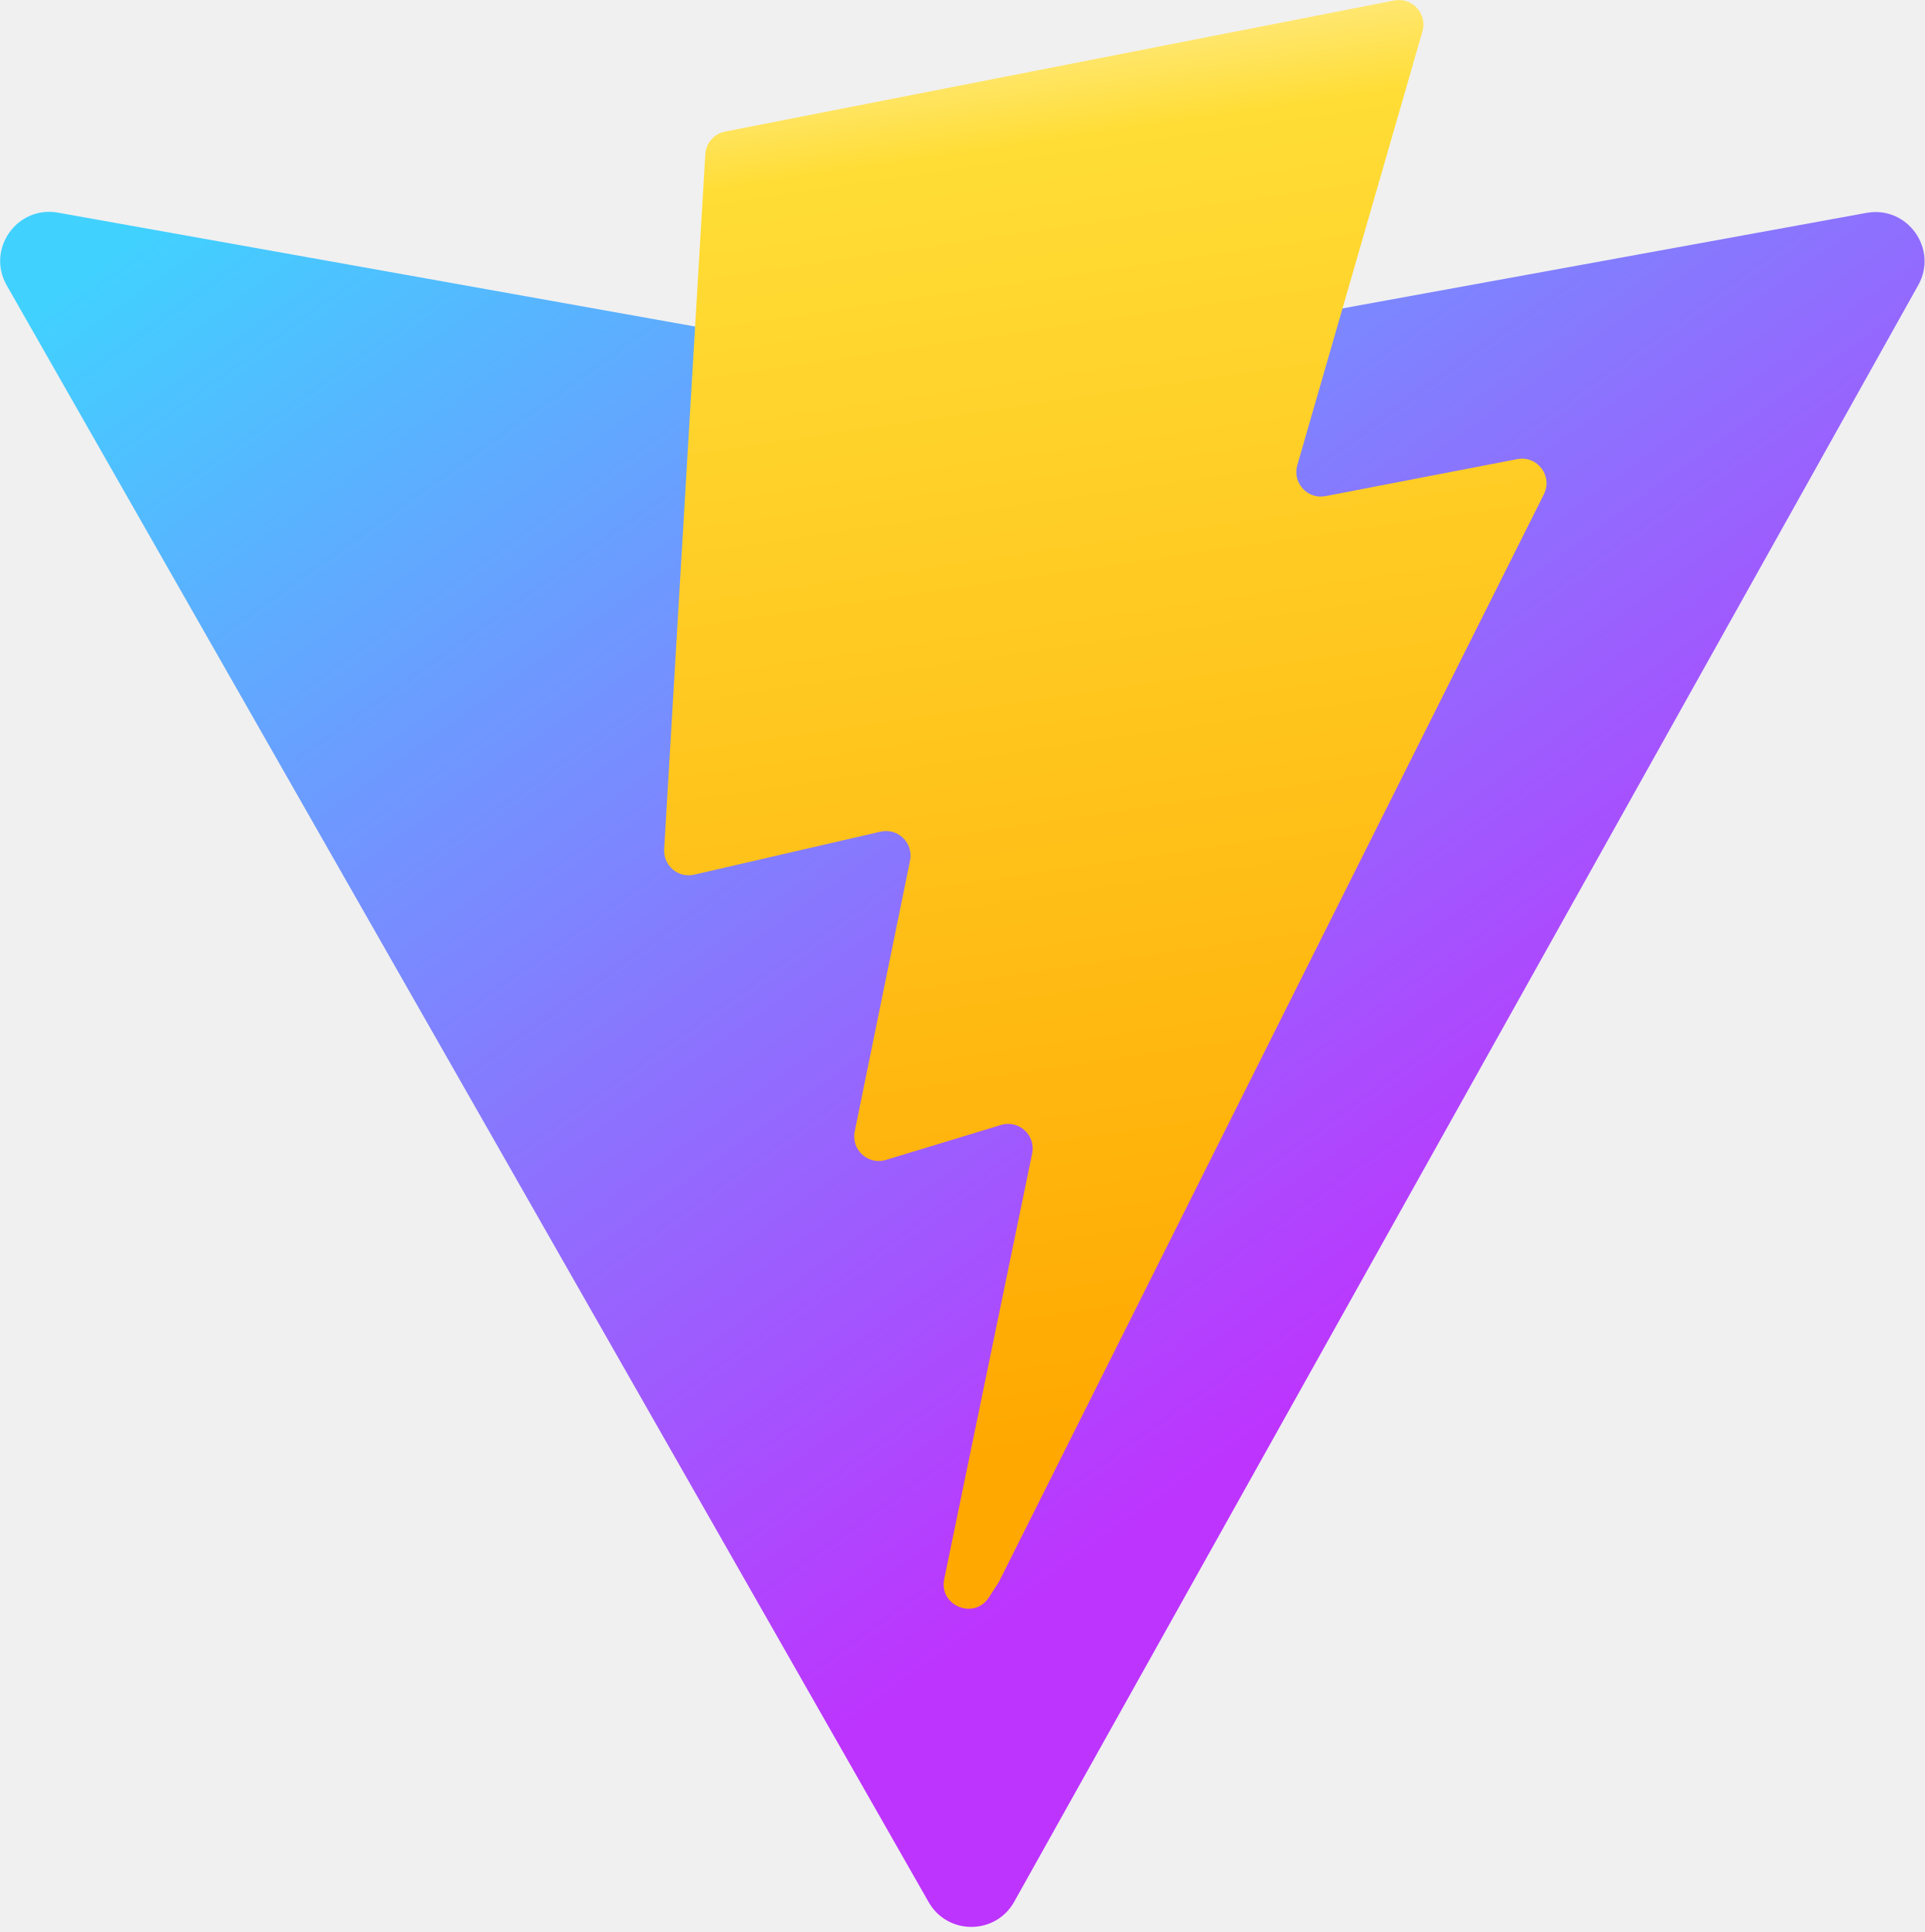
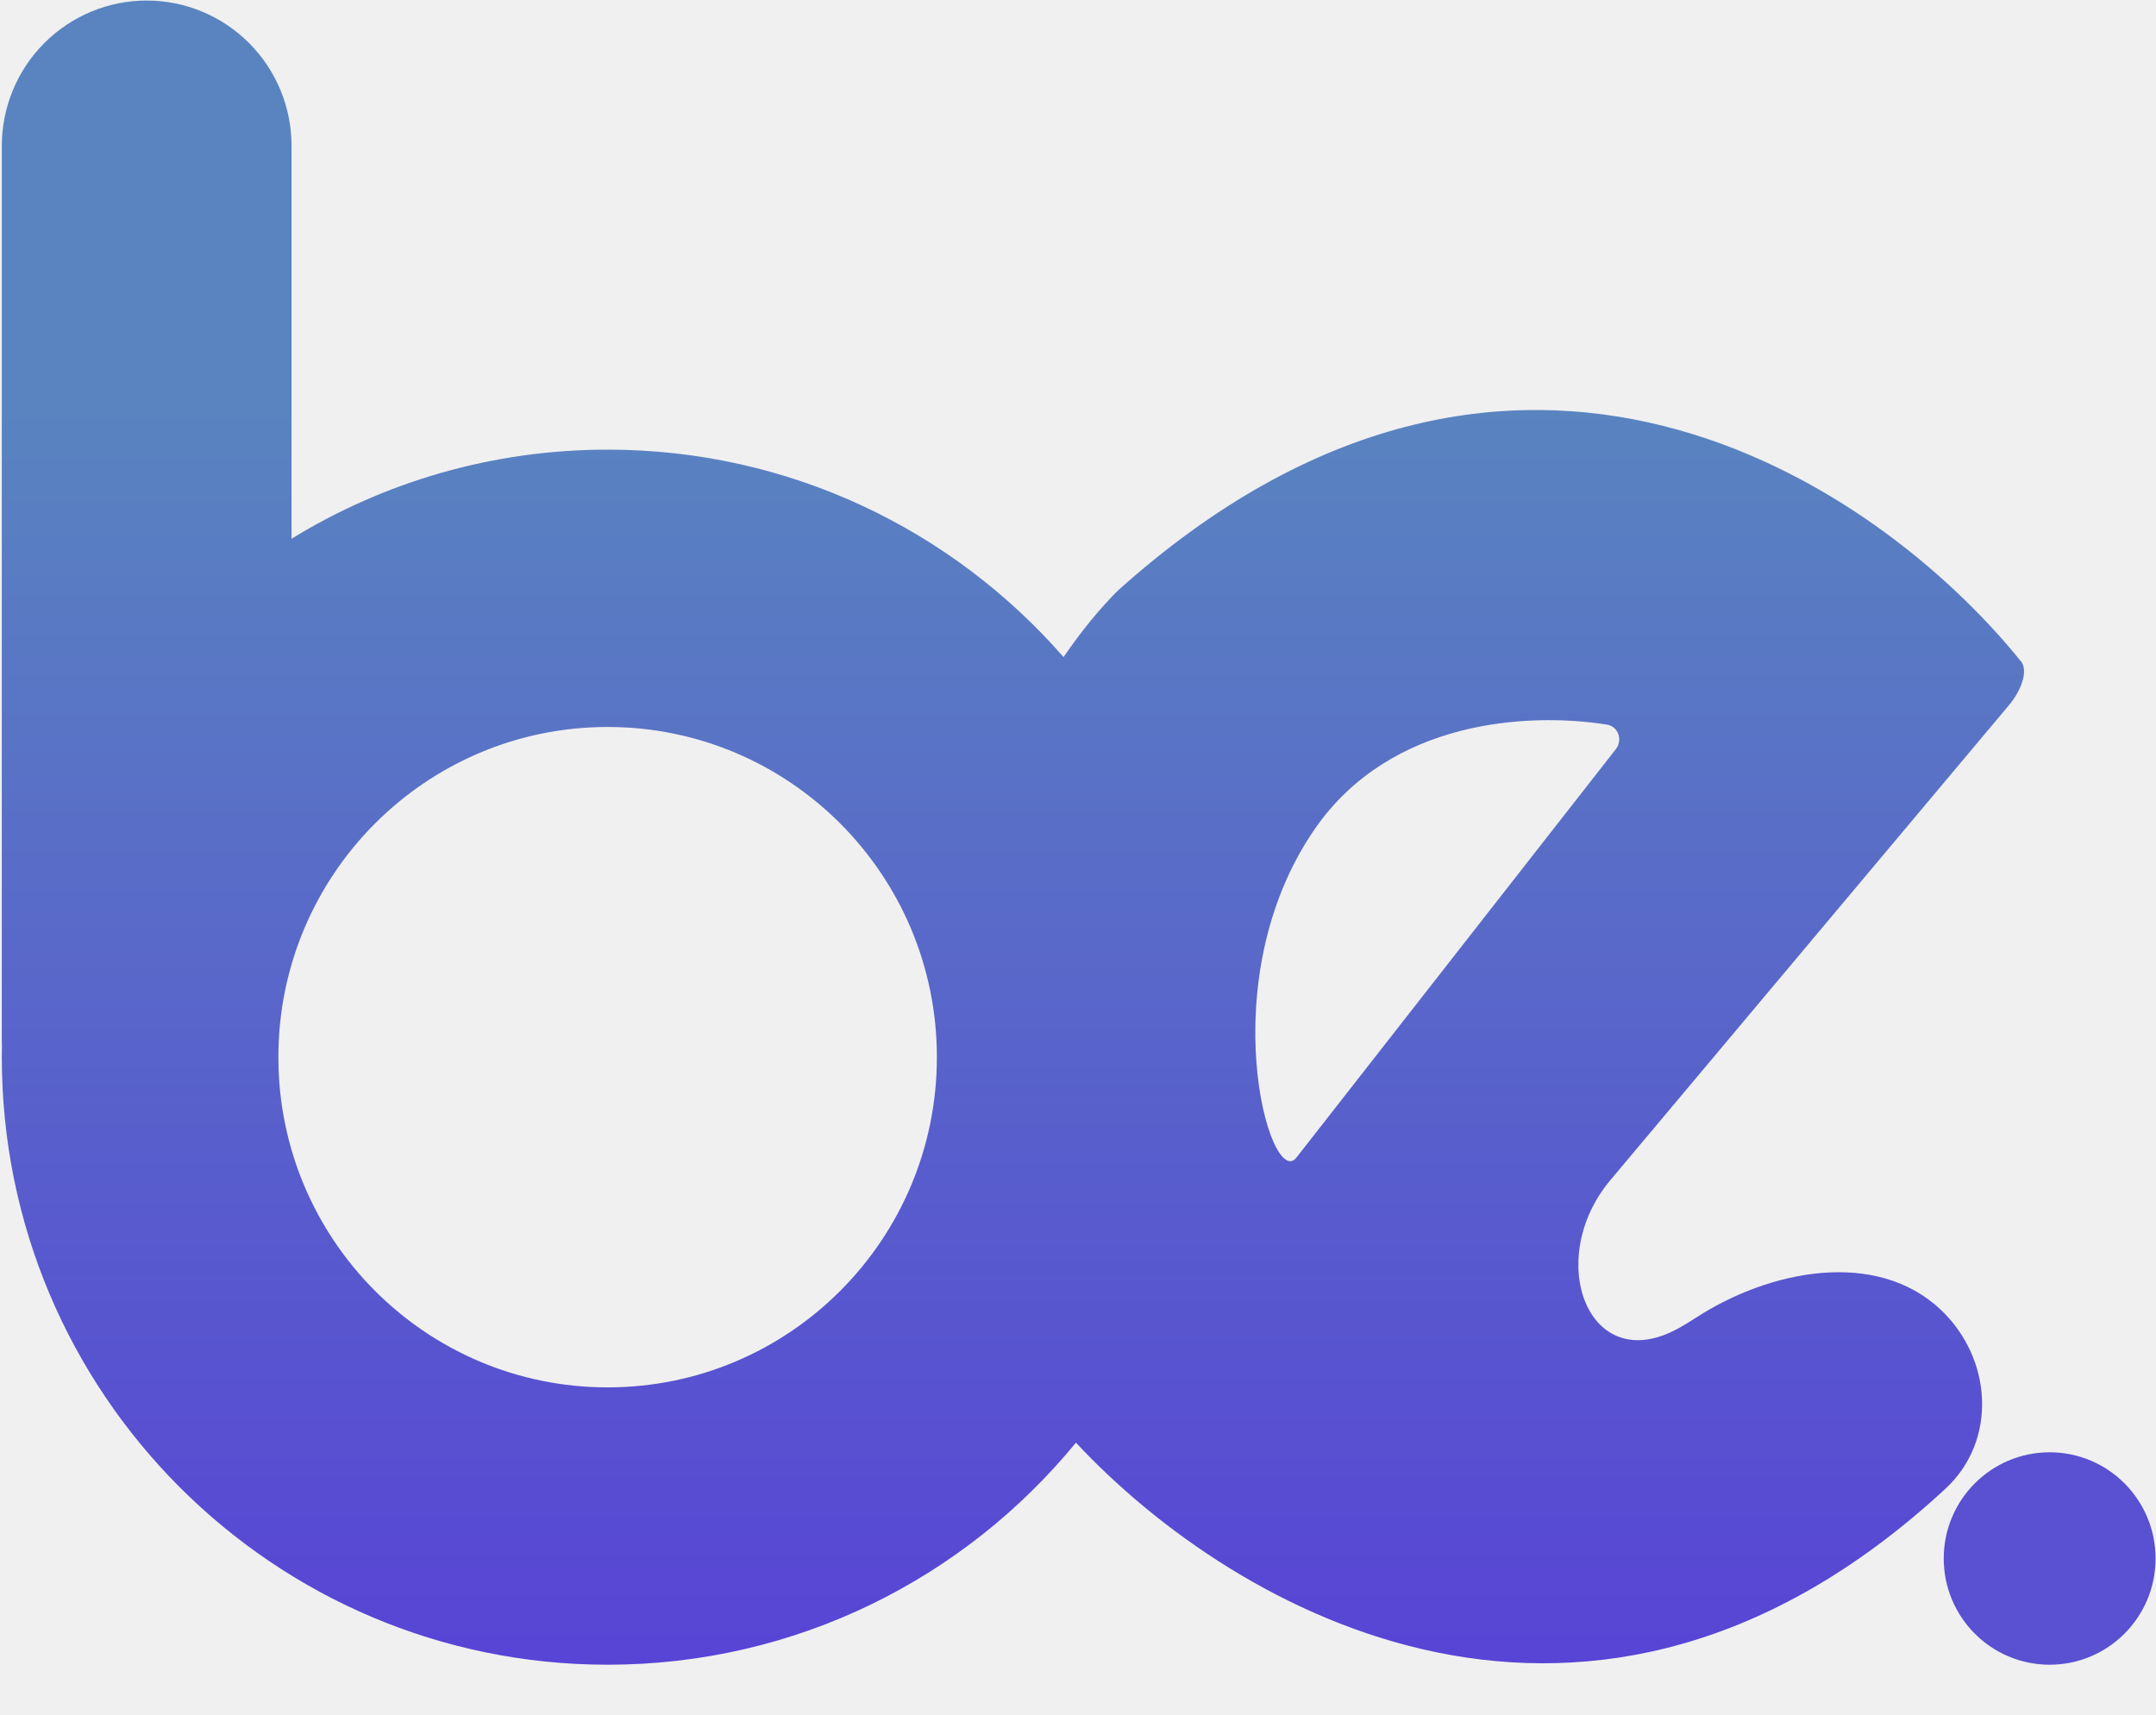
- <svg xmlns="http://www.w3.org/2000/svg" aria-hidden="true" role="img" class="iconify iconify--logos" width="31.88" height="32" preserveAspectRatio="xMidYMid meet" viewBox="0 0 256 257">
+ <svg xmlns="http://www.w3.org/2000/svg" width="44" height="35" viewBox="0 0 44 35" fill="none">
+   <g clip-path="url(#clip0_1_101)">
+     <path fill-rule="evenodd" clip-rule="evenodd" d="M5.95 2.977C5.95 2.191 5.639 1.436 5.084 0.88C4.53 0.324 3.778 0.011 2.994 0.011C2.21 0.011 1.458 0.324 0.903 0.88C0.349 1.436 0.037 2.191 0.037 2.977H2.994H5.95ZM0.037 2.977H5.95V10.997C7.828 9.843 10.037 9.178 12.401 9.178C16.111 9.178 19.439 10.816 21.705 13.412C22.078 12.866 22.456 12.412 22.808 12.06C30.867 4.815 38.307 9.845 41.257 13.516C41.261 13.52 41.264 13.525 41.266 13.529C41.397 13.769 41.187 14.171 41.011 14.38L32.863 24.091C31.505 25.71 32.414 28.137 34.26 27.11C34.379 27.043 34.495 26.973 34.608 26.899C36.118 25.917 38.29 25.495 39.603 26.73C40.66 27.725 40.769 29.402 39.703 30.388C32.477 37.079 25.196 32.923 21.958 29.447C19.691 32.215 16.251 33.98 12.401 33.98C5.573 33.98 0.037 28.428 0.037 21.579C0.037 21.489 0.038 21.399 0.04 21.309L0.037 21.309L0.037 2.977ZM19.12 21.579C19.12 25.301 16.112 28.319 12.401 28.319C8.69 28.319 5.681 25.301 5.681 21.579C5.681 17.857 8.69 14.839 12.401 14.839C16.112 14.839 19.12 17.857 19.12 21.579ZM32.975 15.293L26.461 23.624C25.923 24.336 24.689 20.013 26.839 16.912C28.382 14.688 31.192 14.538 32.79 14.79C33.027 14.827 33.123 15.104 32.975 15.293Z" fill="url(#paint0_linear_1_101)" />
+     <path d="M41.829 33.98C43.023 33.98 43.991 33.01 43.991 31.812C43.991 30.615 43.023 29.644 41.829 29.644C40.636 29.644 39.668 30.615 39.668 31.812C39.668 33.01 40.636 33.98 41.829 33.98Z" fill="#5951D1" />
+   </g>
  <defs>
-     <linearGradient id="IconifyId1813088fe1fbc01fb466" x1="-.828%" x2="57.636%" y1="7.652%" y2="78.411%">
-       <stop offset="0%" stop-color="#41D1FF" />
-       <stop offset="100%" stop-color="#BD34FE" />
+     <linearGradient id="paint0_linear_1_101" x1="30.126" y1="8.369" x2="30.126" y2="33.951" gradientUnits="userSpaceOnUse">
+       <stop stop-color="#5984C0" />
+       <stop offset="1" stop-color="#5844D5" />
    </linearGradient>
-     <linearGradient id="IconifyId1813088fe1fbc01fb467" x1="43.376%" x2="50.316%" y1="2.242%" y2="89.03%">
-       <stop offset="0%" stop-color="#FFEA83" />
-       <stop offset="8.333%" stop-color="#FFDD35" />
-       <stop offset="100%" stop-color="#FFA800" />
-     </linearGradient>
+     <clipPath id="clip0_1_101">
+       <rect width="44" height="34" fill="white" />
+     </clipPath>
  </defs>
-   <path fill="url(#IconifyId1813088fe1fbc01fb466)" d="M255.153 37.938L134.897 252.976c-2.483 4.44-8.862 4.466-11.382.048L.875 37.958c-2.746-4.814 1.371-10.646 6.827-9.67l120.385 21.517a6.537 6.537 0 0 0 2.322-.004l117.867-21.483c5.438-.991 9.574 4.796 6.877 9.62Z" />
-   <path fill="url(#IconifyId1813088fe1fbc01fb467)" d="M185.432.063L96.44 17.501a3.268 3.268 0 0 0-2.634 3.014l-5.474 92.456a3.268 3.268 0 0 0 3.997 3.378l24.777-5.718c2.318-.535 4.413 1.507 3.936 3.838l-7.361 36.047c-.495 2.426 1.782 4.5 4.151 3.78l15.304-4.649c2.372-.72 4.652 1.36 4.15 3.788l-11.698 56.621c-.732 3.542 3.979 5.473 5.943 2.437l1.313-2.028l72.516-144.72c1.215-2.423-.88-5.186-3.54-4.672l-25.505 4.922c-2.396.462-4.435-1.77-3.759-4.114l16.646-57.705c.677-2.35-1.37-4.583-3.769-4.113Z" />
</svg>
